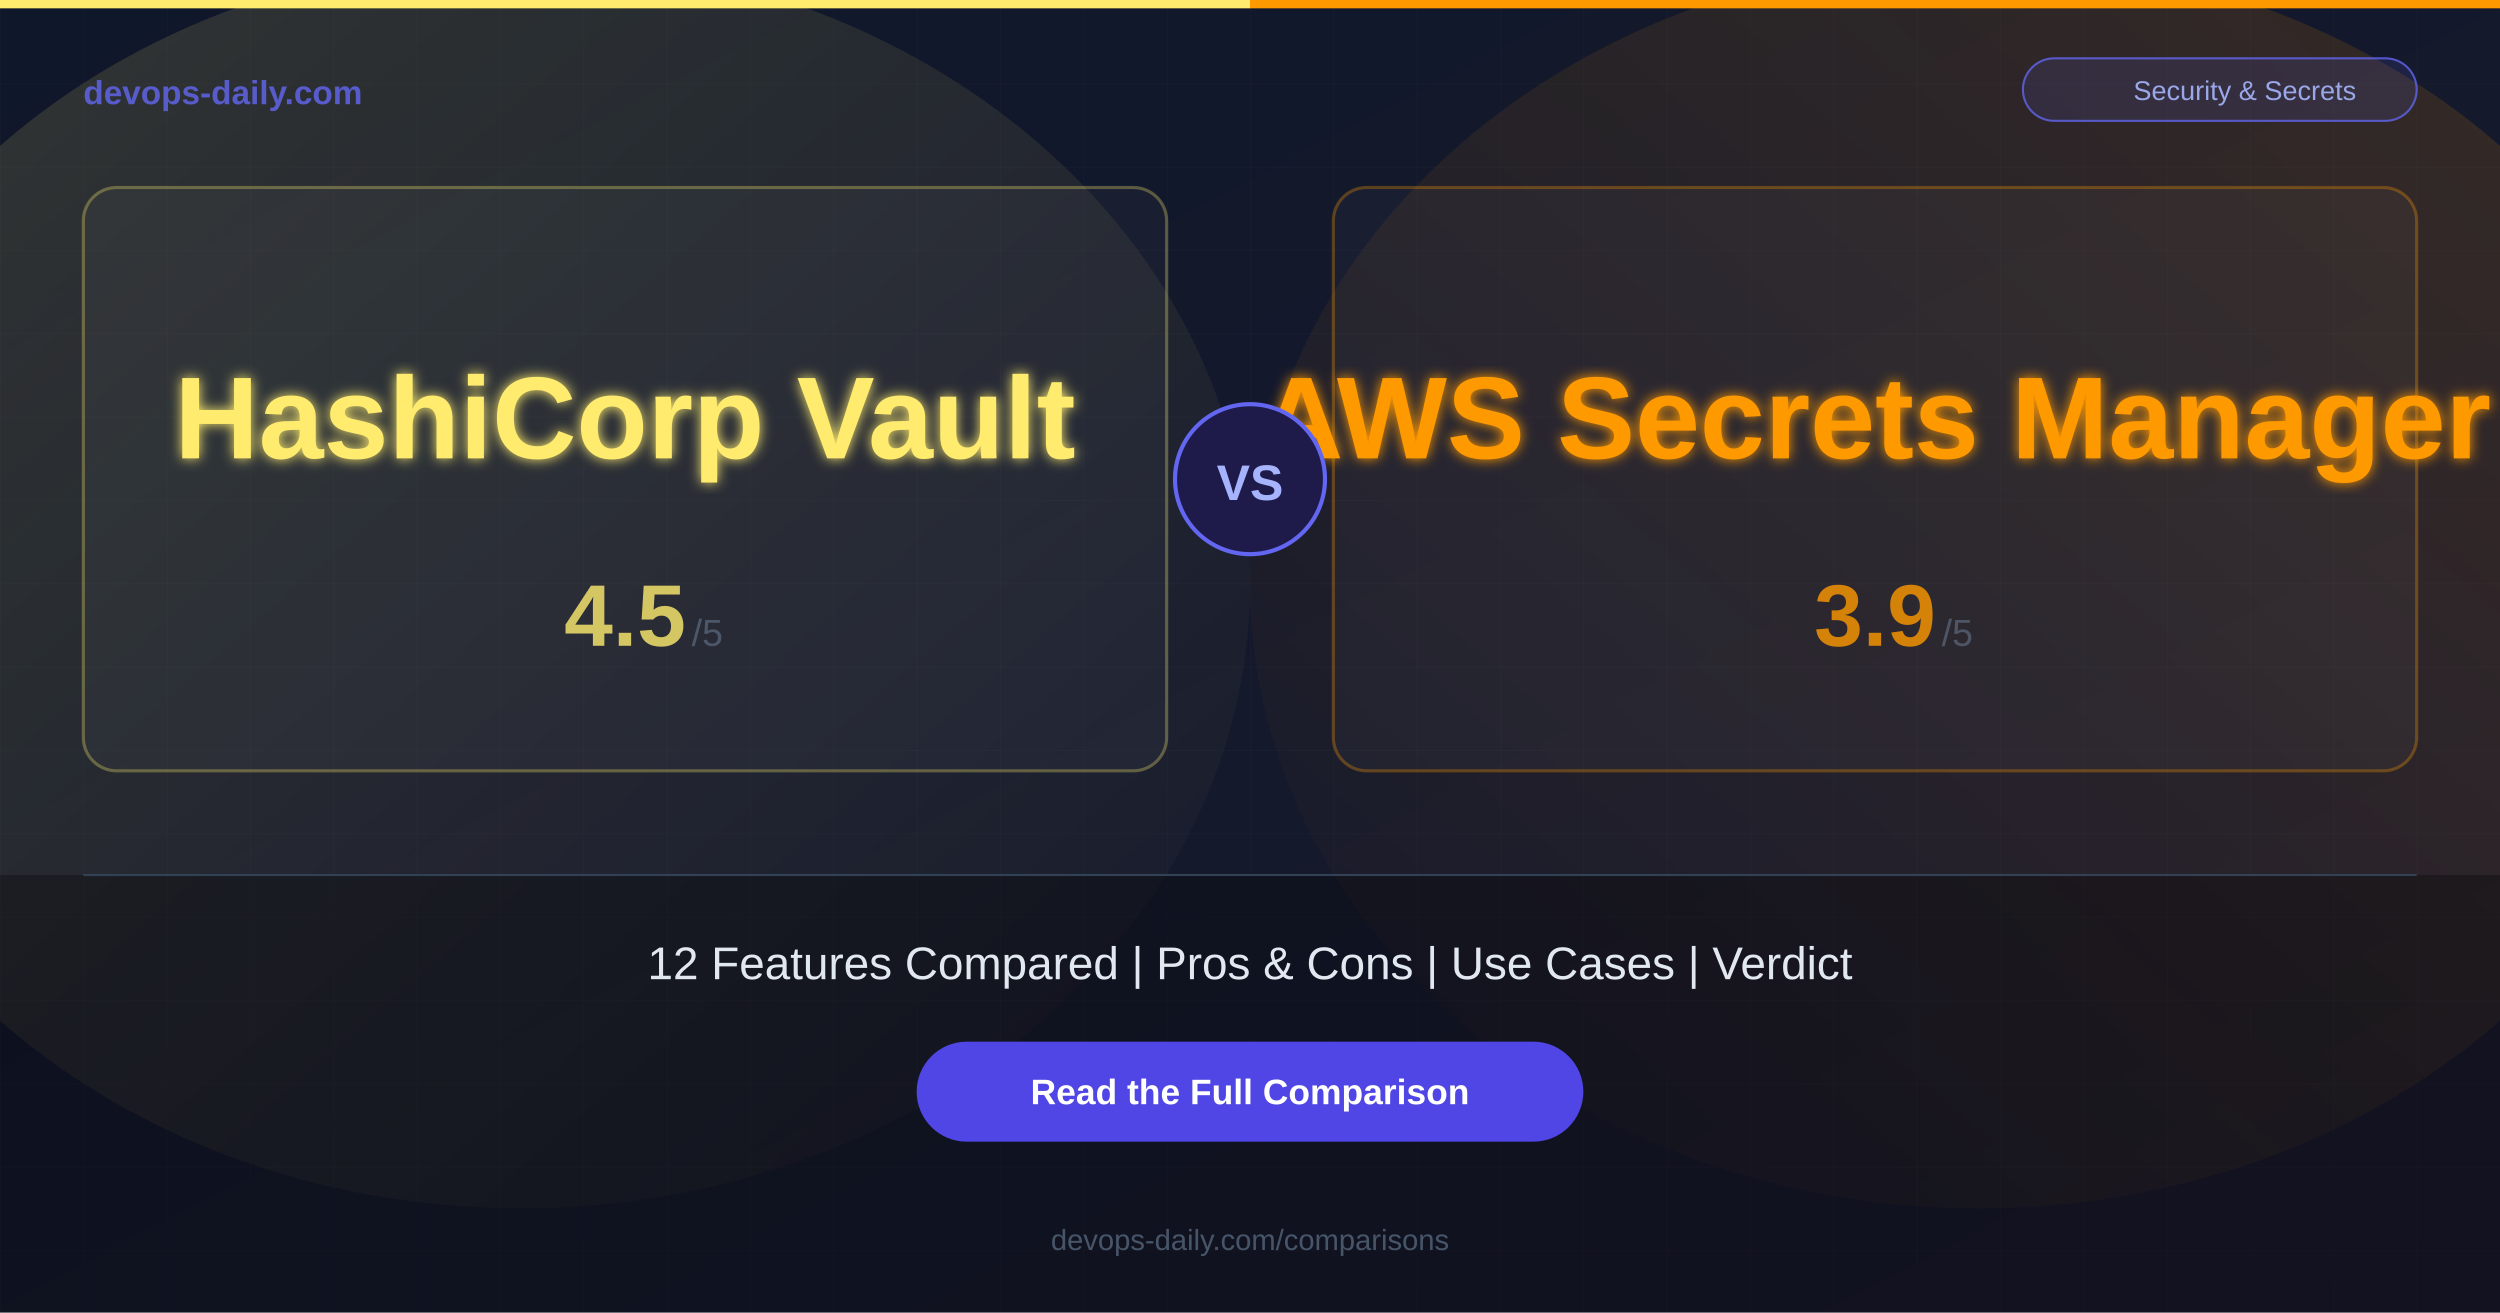
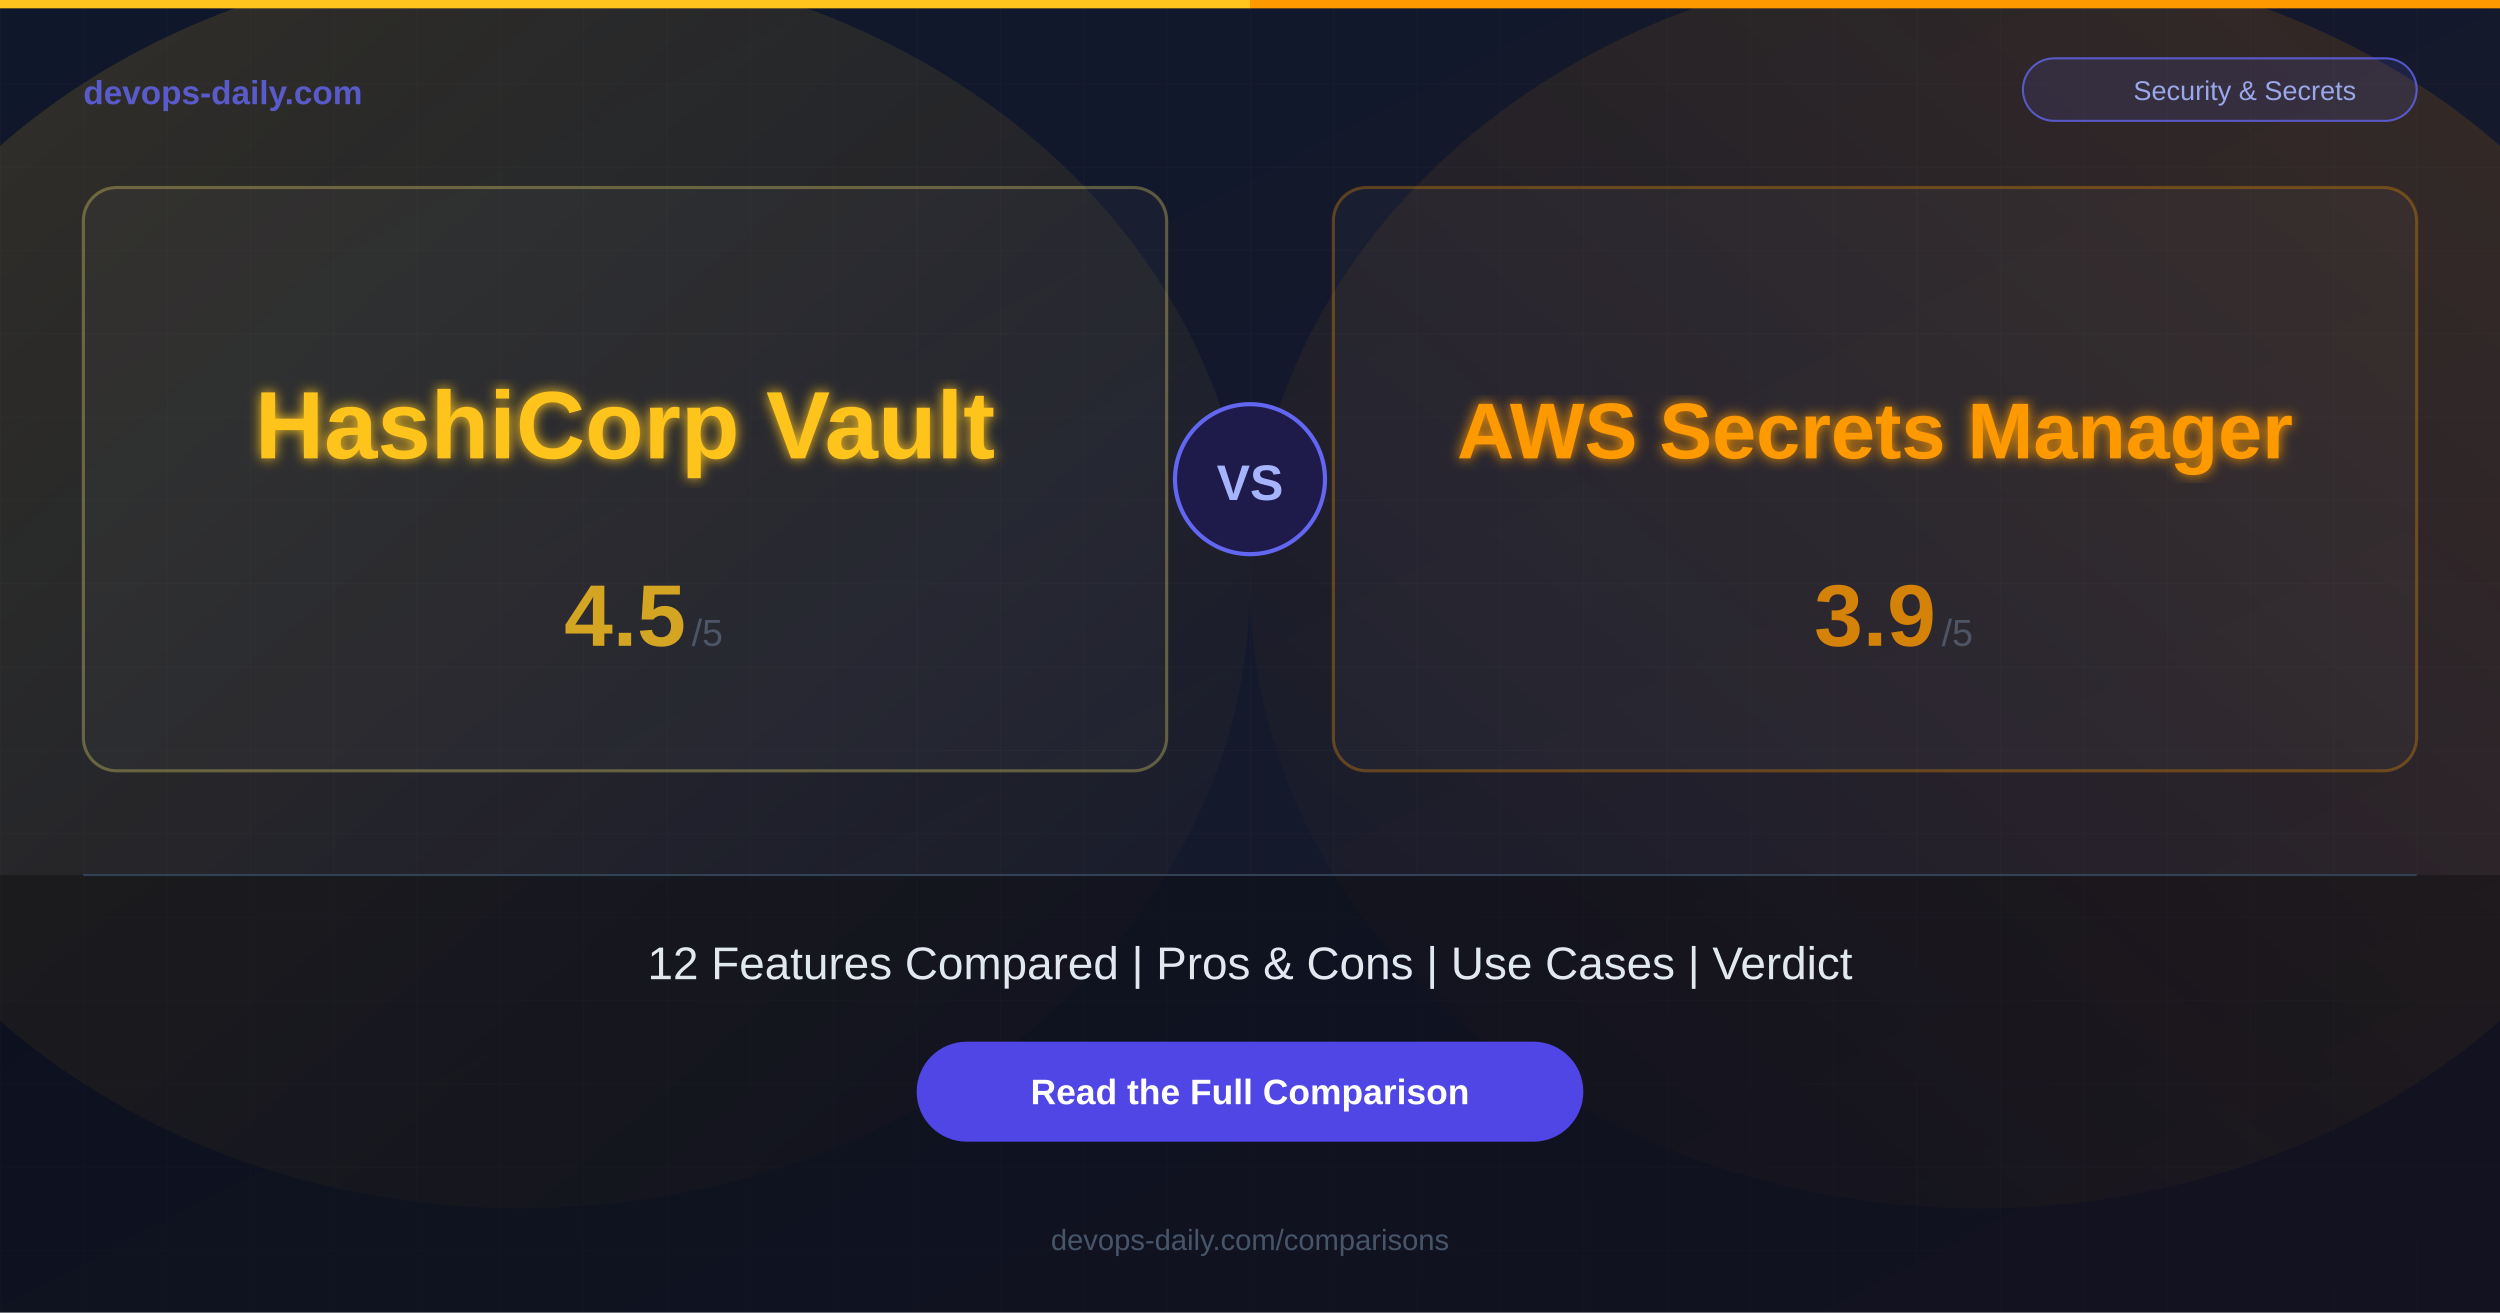
<svg xmlns="http://www.w3.org/2000/svg" width="1200" height="630">
  <defs>
    <linearGradient id="bg" x1="0%" y1="0%" x2="100%" y2="100%">
      <stop offset="0%" style="stop-color:#0f172a;stop-opacity:1" />
      <stop offset="100%" style="stop-color:#1a1a2e;stop-opacity:1" />
    </linearGradient>
    <linearGradient id="glowA" x1="0%" y1="0%" x2="100%" y2="100%">
-       <stop offset="0%" style="stop-color:#FFEC6E;stop-opacity:0.15" />
-       <stop offset="100%" style="stop-color:#FFEC6E;stop-opacity:0" />
+       <stop offset="0%" style="stop-color:rgb(255, 196, 30);stop-opacity:0.15" />
+       <stop offset="100%" style="stop-color:rgb(255, 196, 30);stop-opacity:0" />
    </linearGradient>
    <linearGradient id="glowB" x1="100%" y1="0%" x2="0%" y2="100%">
      <stop offset="0%" style="stop-color:#FF9900;stop-opacity:0.15" />
      <stop offset="100%" style="stop-color:#FF9900;stop-opacity:0" />
    </linearGradient>
    <filter id="glow">
      <feGaussianBlur stdDeviation="3" result="blur" />
      <feMerge>
        <feMergeNode in="blur" />
        <feMergeNode in="SourceGraphic" />
      </feMerge>
    </filter>
  </defs>
  <rect width="1200" height="630" fill="url(#bg)" />
  <ellipse cx="250" cy="280" rx="350" ry="300" fill="url(#glowA)" />
  <ellipse cx="950" cy="280" rx="350" ry="300" fill="url(#glowB)" />
  <pattern id="grid" width="40" height="40" patternUnits="userSpaceOnUse">
    <path d="M 40 0 L 0 0 0 40" fill="none" stroke="#ffffff" stroke-width="0.3" opacity="0.05" />
  </pattern>
  <rect width="1200" height="630" fill="url(#grid)" />
-   <rect x="0" y="0" width="600" height="4" fill="#FFEC6E" />
+   <rect x="0" y="0" width="600" height="4" fill="rgb(255, 196, 30)" />
  <rect x="600" y="0" width="600" height="4" fill="#FF9900" />
  <text x="40" y="50" font-family="Arial, Helvetica, sans-serif" font-size="16" font-weight="bold" fill="#6366f1" opacity="0.8">devops-daily.com</text>
  <rect x="971" y="28" width="189" height="30" rx="15" fill="rgba(99,102,241,0.15)" stroke="#6366f1" stroke-width="1" opacity="0.8" />
  <text x="1077.5" y="48" font-family="Arial, Helvetica, sans-serif" font-size="13" fill="#a5b4fc" text-anchor="middle" opacity="0.9">Security &amp; Secrets</text>
  <rect x="40" y="90" width="520" height="280" rx="16" fill="rgba(255,255,255,0.03)" stroke="rgba(255,236,110,0.3)" stroke-width="1.5" />
-   <text x="300" y="220" font-family="Arial, Helvetica, sans-serif" font-size="56" font-weight="bold" fill="#FFEC6E" text-anchor="middle" filter="url(#glow)">HashiCorp Vault</text>
-   <text x="300" y="310" font-family="Arial, Helvetica, sans-serif" font-size="42" font-weight="bold" fill="#FFEC6E" text-anchor="middle" opacity="0.8">4.5</text>
+   <text x="300" y="220" font-family="Arial, Helvetica, sans-serif" font-size="46" font-weight="bold" fill="rgb(255, 196, 30)" text-anchor="middle" filter="url(#glow)">HashiCorp Vault</text>
+   <text x="300" y="310" font-family="Arial, Helvetica, sans-serif" font-size="42" font-weight="bold" fill="rgb(255, 196, 30)" text-anchor="middle" opacity="0.8">4.5</text>
  <text x="332" y="310" font-family="Arial, Helvetica, sans-serif" font-size="18" fill="#64748b" opacity="0.6">/5</text>
  <rect x="640" y="90" width="520" height="280" rx="16" fill="rgba(255,255,255,0.03)" stroke="rgba(255,153,0,0.3)" stroke-width="1.5" />
-   <text x="900" y="220" font-family="Arial, Helvetica, sans-serif" font-size="56" font-weight="bold" fill="#FF9900" text-anchor="middle" filter="url(#glow)">AWS Secrets Manager</text>
+   <text x="900" y="220" font-family="Arial, Helvetica, sans-serif" font-size="38" font-weight="bold" fill="#FF9900" text-anchor="middle" filter="url(#glow)">AWS Secrets Manager</text>
  <text x="900" y="310" font-family="Arial, Helvetica, sans-serif" font-size="42" font-weight="bold" fill="#FF9900" text-anchor="middle" opacity="0.8">3.9</text>
  <text x="932" y="310" font-family="Arial, Helvetica, sans-serif" font-size="18" fill="#64748b" opacity="0.6">/5</text>
  <circle cx="600" cy="230" r="36" fill="#1e1b4b" stroke="#6366f1" stroke-width="2" />
  <text x="600" y="240" font-family="Arial, Helvetica, sans-serif" font-size="24" font-weight="bold" fill="#a5b4fc" text-anchor="middle">VS</text>
  <rect x="0" y="420" width="1200" height="210" fill="rgba(0,0,0,0.3)" />
  <line x1="40" y1="420" x2="1160" y2="420" stroke="#334155" stroke-width="1" />
  <text x="600" y="470" font-family="Arial, Helvetica, sans-serif" font-size="22" fill="#e2e8f0" text-anchor="middle">12 Features Compared  |  Pros &amp; Cons  |  Use Cases  |  Verdict</text>
  <rect x="440" y="500" width="320" height="48" rx="24" fill="#4f46e5" />
  <text x="600" y="530" font-family="Arial, Helvetica, sans-serif" font-size="17" font-weight="bold" fill="#ffffff" text-anchor="middle">Read the Full Comparison</text>
  <text x="600" y="600" font-family="Arial, Helvetica, sans-serif" font-size="14" fill="#475569" text-anchor="middle">devops-daily.com/comparisons</text>
</svg>
